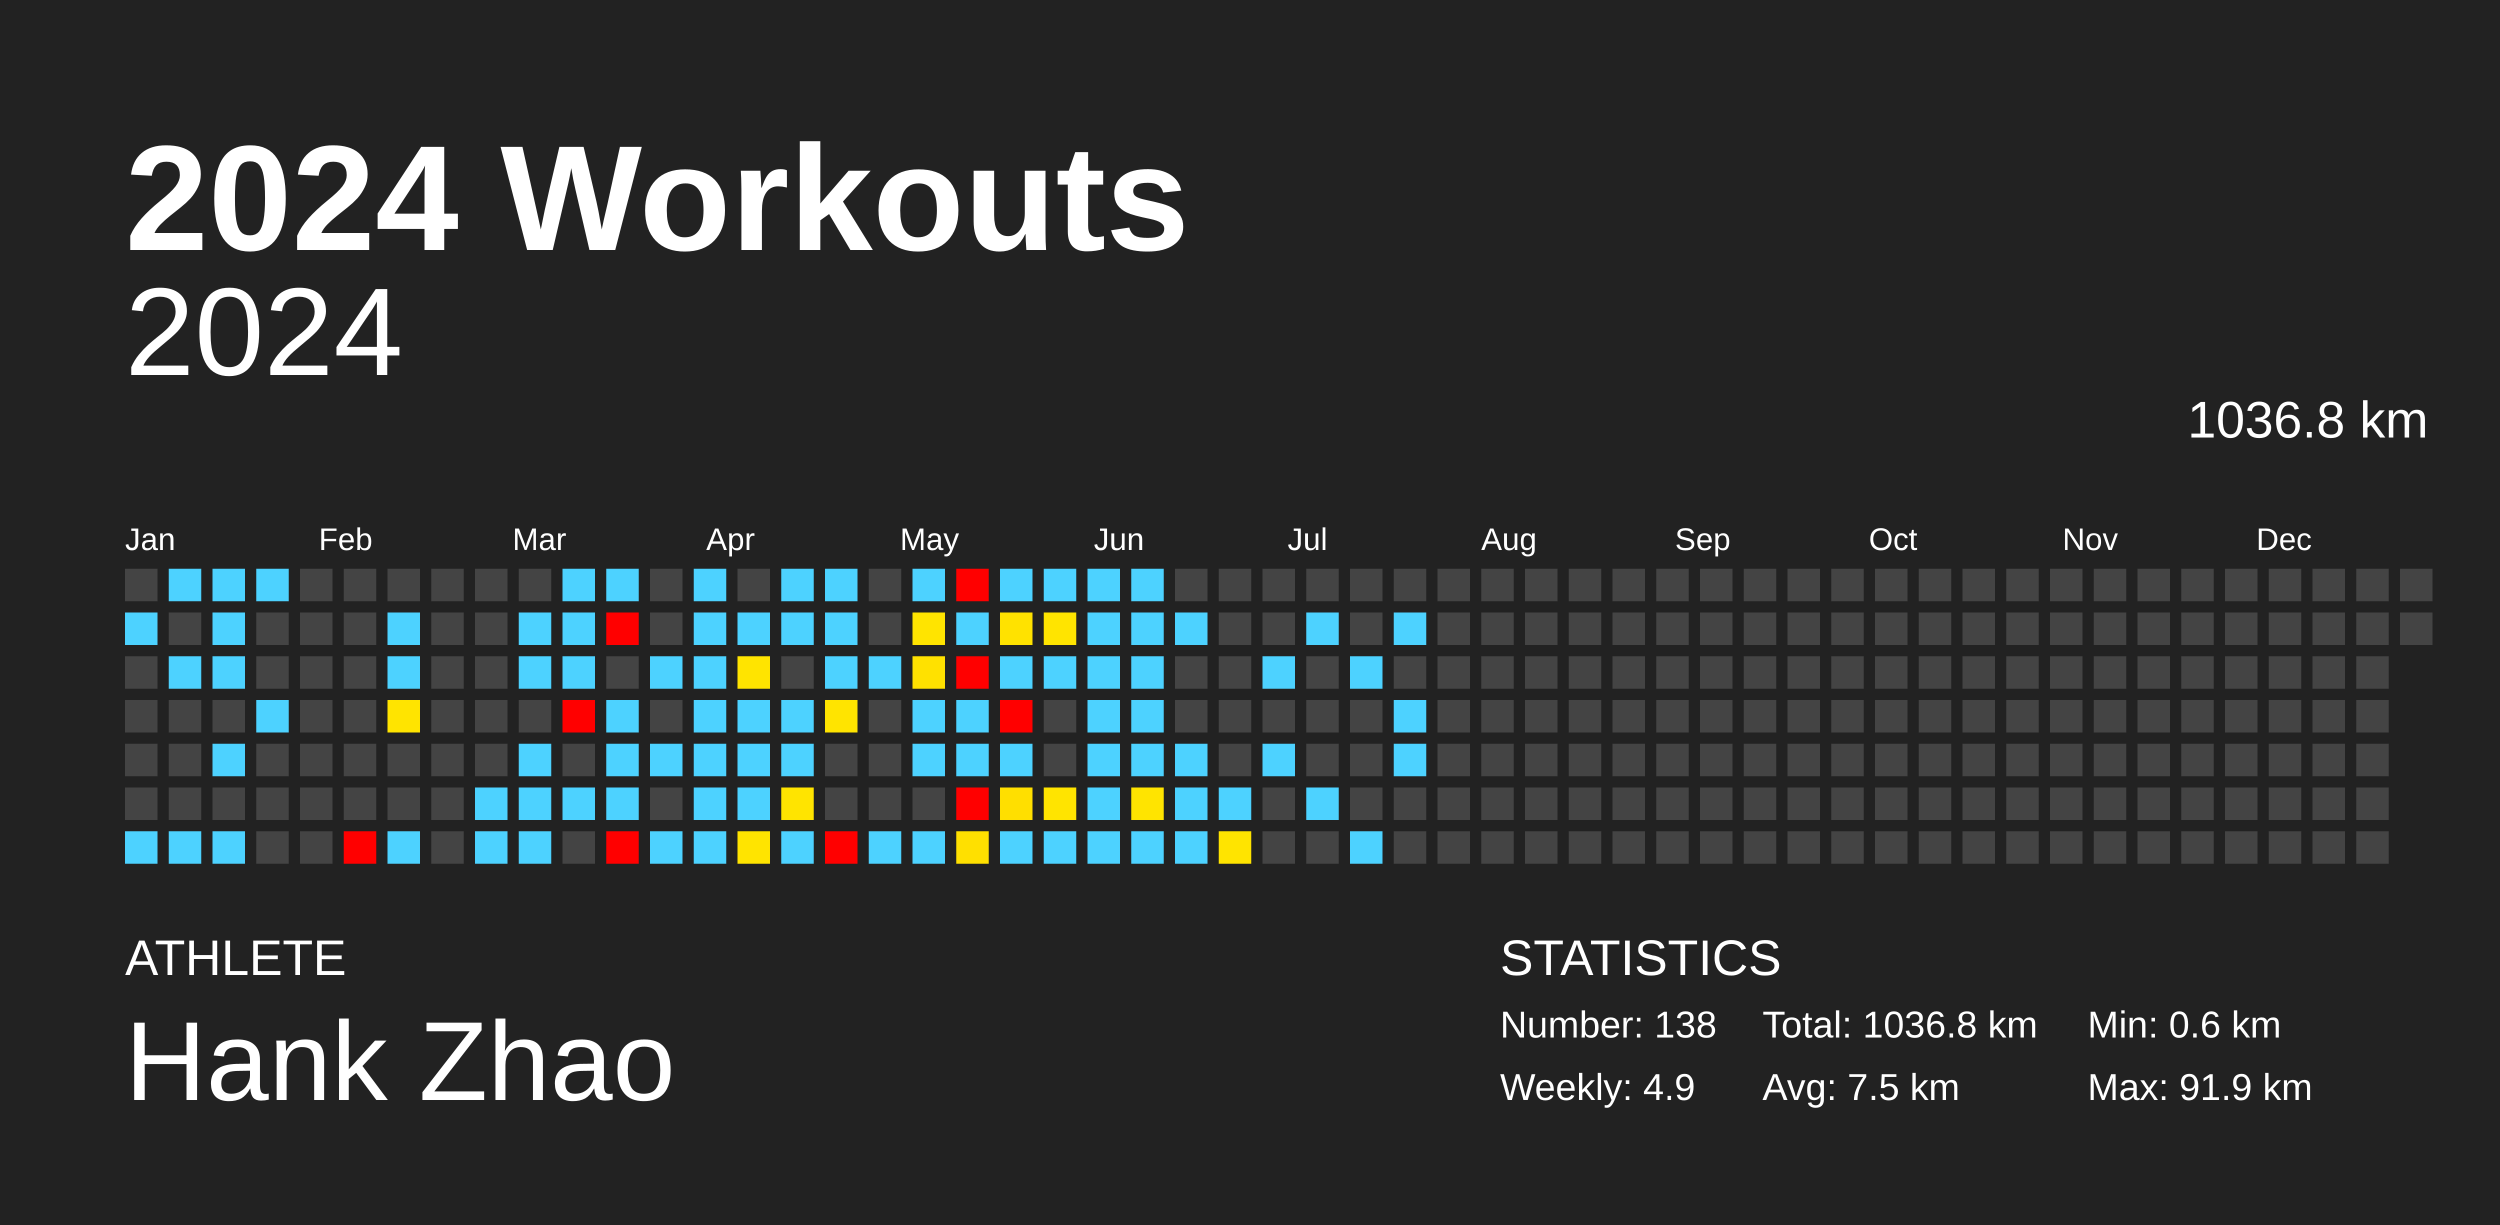
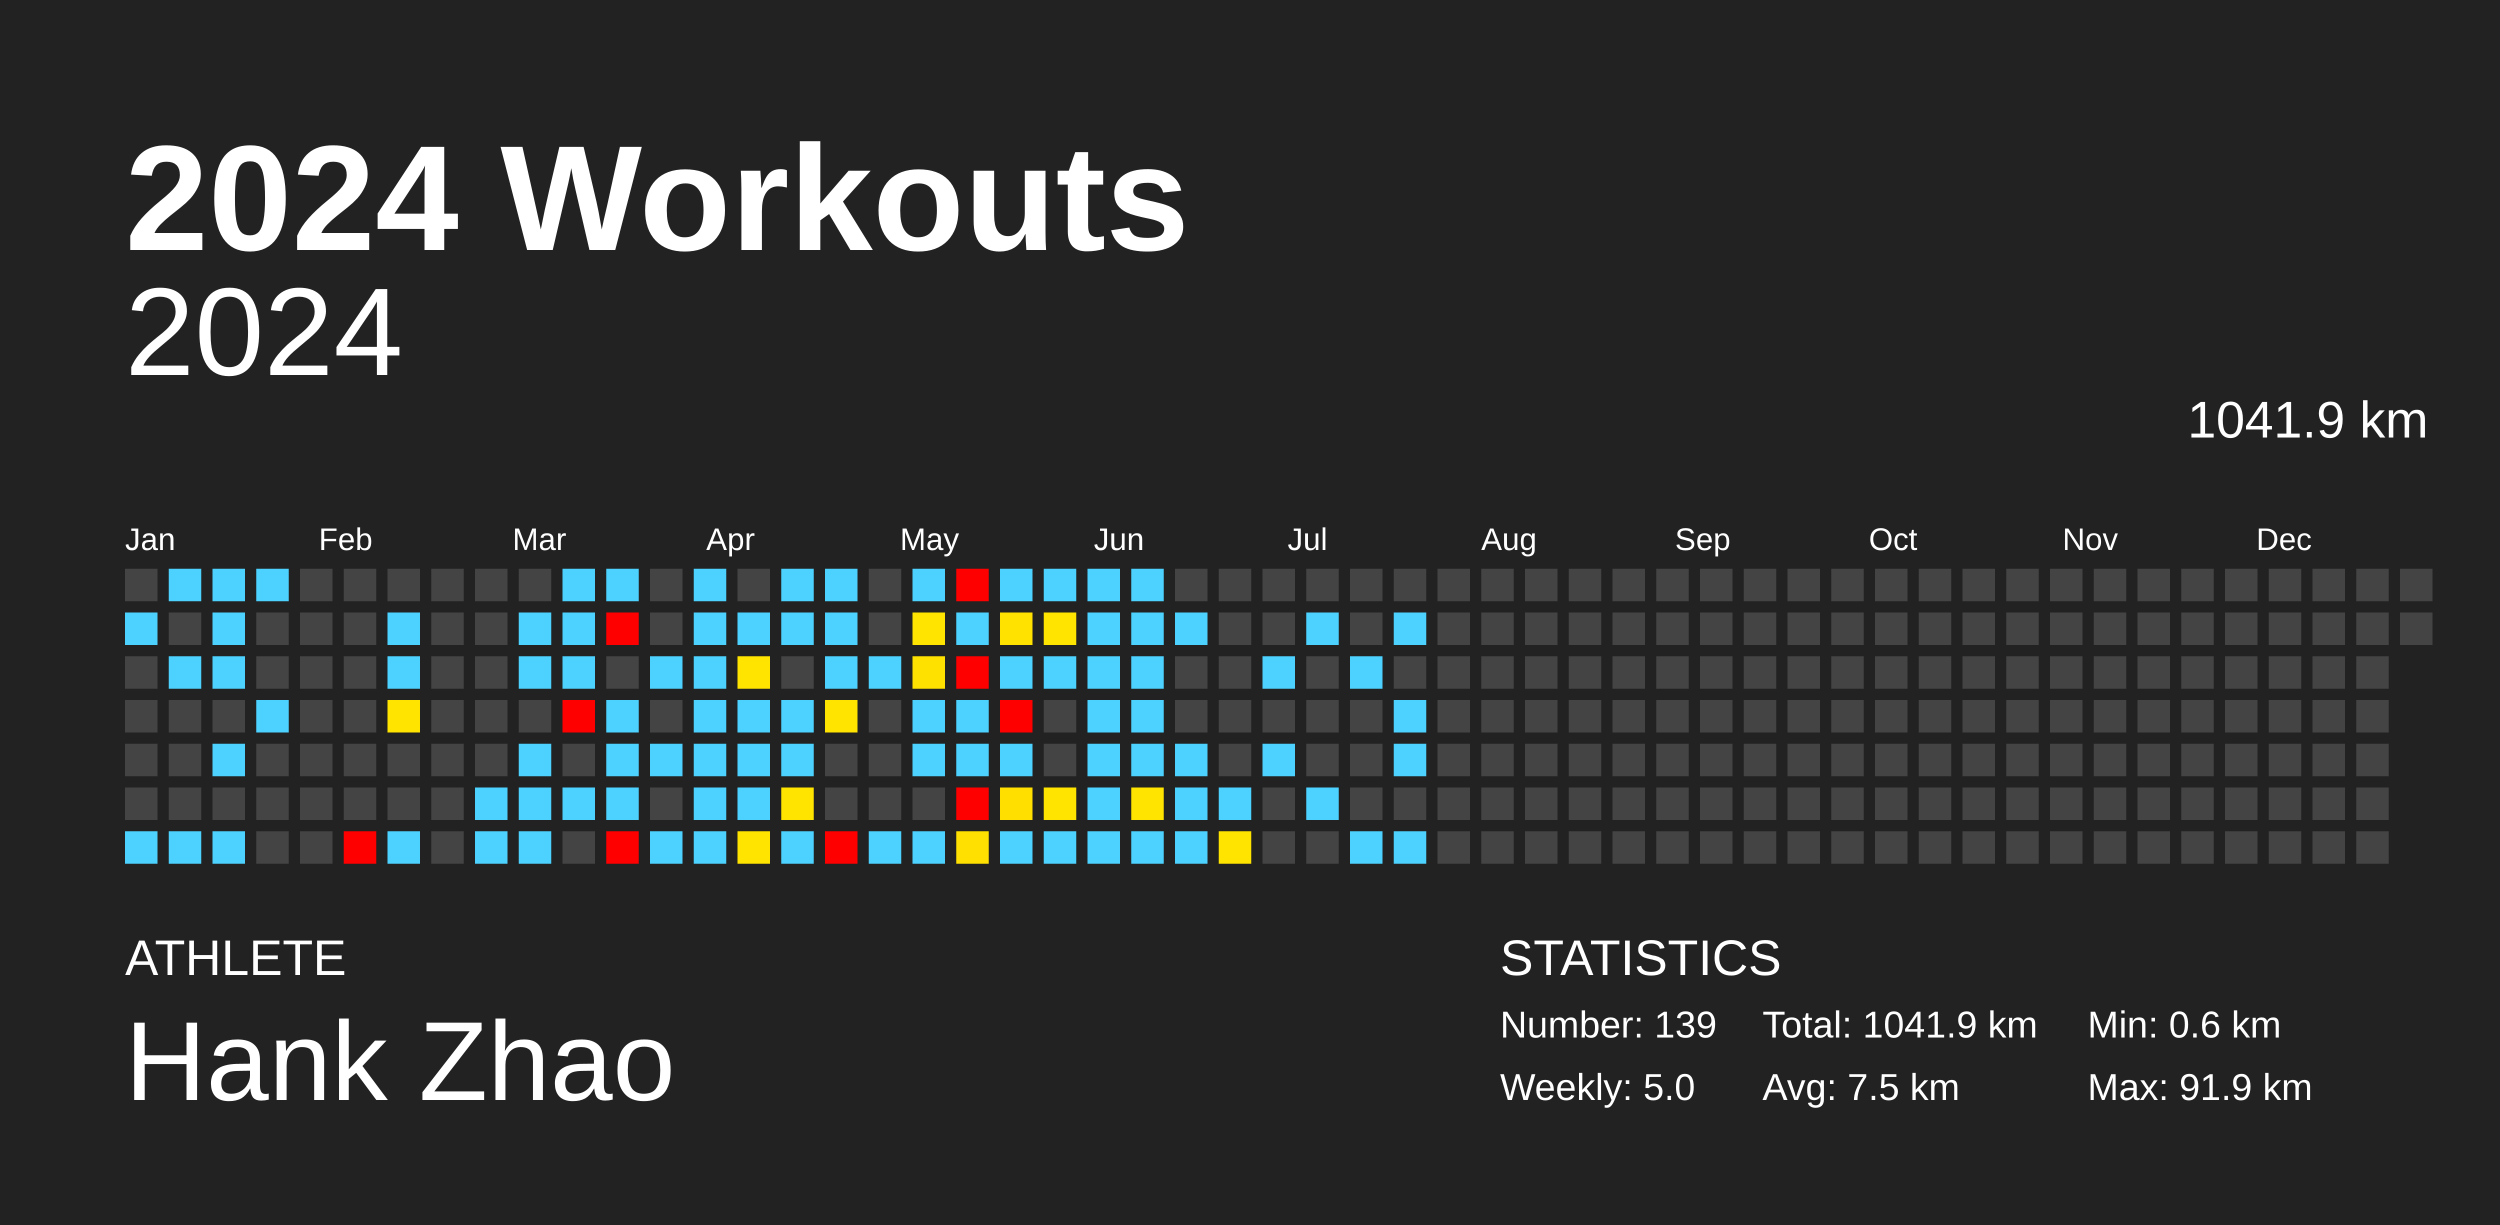
<svg xmlns="http://www.w3.org/2000/svg" baseProfile="full" height="98mm" version="1.1" viewBox="0,0,200,98" width="200mm">
  <defs />
  <rect fill="#222222" height="98" width="200" x="0" y="0" />
  <text fill="#FFFFFF" style="font-size:12px; font-family:Arial; font-weight:bold;" x="10" y="20">2024 Workouts</text>
  <text fill="#FFFFFF" style="font-size:4px; font-family:Arial" x="10" y="78">ATHLETE</text>
  <text fill="#FFFFFF" style="font-size:9px; font-family:Arial" x="10" y="88">Hank Zhao</text>
  <text fill="#FFFFFF" style="font-size:4px; font-family:Arial" x="120" y="78">STATISTICS</text>
-   <text fill="#FFFFFF" style="font-size:3px; font-family:Arial" x="120" y="83">Number: 138</text>
-   <text fill="#FFFFFF" style="font-size:3px; font-family:Arial" x="120" y="88">Weekly: 4.9</text>
-   <text fill="#FFFFFF" style="font-size:3px; font-family:Arial" x="141" y="83">Total: 1036.8 km</text>
+   <text fill="#FFFFFF" style="font-size:3px; font-family:Arial" x="120" y="83">Number: 139</text>
+   <text fill="#FFFFFF" style="font-size:3px; font-family:Arial" x="120" y="88">Weekly: 5.0</text>
+   <text fill="#FFFFFF" style="font-size:3px; font-family:Arial" x="141" y="83">Total: 1041.9 km</text>
  <text fill="#FFFFFF" style="font-size:3px; font-family:Arial" x="141" y="88">Avg: 7.5 km</text>
  <text fill="#FFFFFF" style="font-size:3px; font-family:Arial" x="167" y="83">Min: 0.6 km</text>
  <text fill="#FFFFFF" style="font-size:3px; font-family:Arial" x="167" y="88">Max: 91.9 km</text>
  <text alignment-baseline="hanging" fill="#FFFFFF" style="font-size:10.0px; font-family:Arial;" x="10" y="30">2024</text>
-   <text alignment-baseline="hanging" fill="#FFFFFF" style="font-size:4.125px; font-family:Arial;" x="175" y="35">1036.8 km</text>
+   <text alignment-baseline="hanging" fill="#FFFFFF" style="font-size:4.125px; font-family:Arial;" x="175" y="35">1041.9 km</text>
  <text fill="#FFFFFF" style="font-size:2.5px; font-family:Arial" x="10.0" y="44">Jan</text>
  <text fill="#FFFFFF" style="font-size:2.5px; font-family:Arial" x="25.5" y="44">Feb</text>
  <text fill="#FFFFFF" style="font-size:2.5px; font-family:Arial" x="41.0" y="44">Mar</text>
  <text fill="#FFFFFF" style="font-size:2.5px; font-family:Arial" x="56.5" y="44">Apr</text>
  <text fill="#FFFFFF" style="font-size:2.5px; font-family:Arial" x="72.0" y="44">May</text>
  <text fill="#FFFFFF" style="font-size:2.5px; font-family:Arial" x="87.5" y="44">Jun</text>
  <text fill="#FFFFFF" style="font-size:2.5px; font-family:Arial" x="103.0" y="44">Jul</text>
  <text fill="#FFFFFF" style="font-size:2.5px; font-family:Arial" x="118.5" y="44">Aug</text>
  <text fill="#FFFFFF" style="font-size:2.5px; font-family:Arial" x="134.0" y="44">Sep</text>
  <text fill="#FFFFFF" style="font-size:2.5px; font-family:Arial" x="149.5" y="44">Oct</text>
  <text fill="#FFFFFF" style="font-size:2.5px; font-family:Arial" x="165.0" y="44">Nov</text>
  <text fill="#FFFFFF" style="font-size:2.5px; font-family:Arial" x="180.5" y="44">Dec</text>
  <rect fill="#444444" height="2.6" width="2.6" x="10.0" y="45.5" />
  <rect fill="#4dd2ff" height="2.6" width="2.6" x="10.0" y="49.0" />
  <rect fill="#444444" height="2.6" width="2.6" x="10.0" y="52.5" />
  <rect fill="#444444" height="2.6" width="2.6" x="10.0" y="56.0" />
  <rect fill="#444444" height="2.6" width="2.6" x="10.0" y="59.5" />
  <rect fill="#444444" height="2.6" width="2.6" x="10.0" y="63.0" />
  <rect fill="#4dd2ff" height="2.6" width="2.6" x="10.0" y="66.5" />
  <rect fill="#4dd2ff" height="2.6" width="2.6" x="13.5" y="45.5" />
  <rect fill="#444444" height="2.6" width="2.6" x="13.5" y="49.0" />
  <rect fill="#4dd2ff" height="2.6" width="2.6" x="13.5" y="52.5" />
  <rect fill="#444444" height="2.6" width="2.6" x="13.5" y="56.0" />
  <rect fill="#444444" height="2.6" width="2.6" x="13.5" y="59.5" />
  <rect fill="#444444" height="2.6" width="2.6" x="13.5" y="63.0" />
  <rect fill="#4dd2ff" height="2.6" width="2.6" x="13.5" y="66.5" />
  <rect fill="#4dd2ff" height="2.6" width="2.6" x="17.0" y="45.5" />
  <rect fill="#4dd2ff" height="2.6" width="2.6" x="17.0" y="49.0" />
  <rect fill="#4dd2ff" height="2.6" width="2.6" x="17.0" y="52.5" />
  <rect fill="#444444" height="2.6" width="2.6" x="17.0" y="56.0" />
  <rect fill="#4dd2ff" height="2.6" width="2.6" x="17.0" y="59.5" />
  <rect fill="#444444" height="2.6" width="2.6" x="17.0" y="63.0" />
  <rect fill="#4dd2ff" height="2.6" width="2.6" x="17.0" y="66.5" />
  <rect fill="#4dd2ff" height="2.6" width="2.6" x="20.5" y="45.5" />
  <rect fill="#444444" height="2.6" width="2.6" x="20.5" y="49.0" />
  <rect fill="#444444" height="2.6" width="2.6" x="20.5" y="52.5" />
  <rect fill="#4dd2ff" height="2.6" width="2.6" x="20.5" y="56.0" />
  <rect fill="#444444" height="2.6" width="2.6" x="20.5" y="59.5" />
  <rect fill="#444444" height="2.6" width="2.6" x="20.5" y="63.0" />
  <rect fill="#444444" height="2.6" width="2.6" x="20.5" y="66.5" />
  <rect fill="#444444" height="2.6" width="2.6" x="24.0" y="45.5" />
  <rect fill="#444444" height="2.6" width="2.6" x="24.0" y="49.0" />
  <rect fill="#444444" height="2.6" width="2.6" x="24.0" y="52.5" />
  <rect fill="#444444" height="2.6" width="2.6" x="24.0" y="56.0" />
  <rect fill="#444444" height="2.6" width="2.6" x="24.0" y="59.5" />
  <rect fill="#444444" height="2.6" width="2.6" x="24.0" y="63.0" />
  <rect fill="#444444" height="2.6" width="2.6" x="24.0" y="66.5" />
  <rect fill="#444444" height="2.6" width="2.6" x="27.5" y="45.5" />
  <rect fill="#444444" height="2.6" width="2.6" x="27.5" y="49.0" />
  <rect fill="#444444" height="2.6" width="2.6" x="27.5" y="52.5" />
  <rect fill="#444444" height="2.6" width="2.6" x="27.5" y="56.0" />
  <rect fill="#444444" height="2.6" width="2.6" x="27.5" y="59.5" />
  <rect fill="#444444" height="2.6" width="2.6" x="27.5" y="63.0" />
  <rect fill="red" height="2.6" width="2.6" x="27.5" y="66.5" />
  <rect fill="#444444" height="2.6" width="2.6" x="31.0" y="45.5" />
  <rect fill="#4dd2ff" height="2.6" width="2.6" x="31.0" y="49.0" />
  <rect fill="#4dd2ff" height="2.6" width="2.6" x="31.0" y="52.5" />
  <rect fill="#ffe400" height="2.6" width="2.6" x="31.0" y="56.0" />
  <rect fill="#444444" height="2.6" width="2.6" x="31.0" y="59.5" />
  <rect fill="#444444" height="2.6" width="2.6" x="31.0" y="63.0" />
  <rect fill="#4dd2ff" height="2.6" width="2.6" x="31.0" y="66.5" />
  <rect fill="#444444" height="2.6" width="2.6" x="34.5" y="45.5" />
  <rect fill="#444444" height="2.6" width="2.6" x="34.5" y="49.0" />
  <rect fill="#444444" height="2.6" width="2.6" x="34.5" y="52.5" />
  <rect fill="#444444" height="2.6" width="2.6" x="34.5" y="56.0" />
  <rect fill="#444444" height="2.6" width="2.6" x="34.5" y="59.5" />
  <rect fill="#444444" height="2.6" width="2.6" x="34.5" y="63.0" />
  <rect fill="#444444" height="2.6" width="2.6" x="34.5" y="66.5" />
  <rect fill="#444444" height="2.6" width="2.6" x="38.0" y="45.5" />
  <rect fill="#444444" height="2.6" width="2.6" x="38.0" y="49.0" />
  <rect fill="#444444" height="2.6" width="2.6" x="38.0" y="52.5" />
  <rect fill="#444444" height="2.6" width="2.6" x="38.0" y="56.0" />
  <rect fill="#444444" height="2.6" width="2.6" x="38.0" y="59.5" />
  <rect fill="#4dd2ff" height="2.6" width="2.6" x="38.0" y="63.0" />
  <rect fill="#4dd2ff" height="2.6" width="2.6" x="38.0" y="66.5" />
  <rect fill="#444444" height="2.6" width="2.6" x="41.5" y="45.5" />
  <rect fill="#4dd2ff" height="2.6" width="2.6" x="41.5" y="49.0" />
  <rect fill="#4dd2ff" height="2.6" width="2.6" x="41.5" y="52.5" />
  <rect fill="#444444" height="2.6" width="2.6" x="41.5" y="56.0" />
  <rect fill="#4dd2ff" height="2.6" width="2.6" x="41.5" y="59.5" />
  <rect fill="#4dd2ff" height="2.6" width="2.6" x="41.5" y="63.0" />
  <rect fill="#4dd2ff" height="2.6" width="2.6" x="41.5" y="66.5" />
  <rect fill="#4dd2ff" height="2.6" width="2.6" x="45.0" y="45.5" />
  <rect fill="#4dd2ff" height="2.6" width="2.6" x="45.0" y="49.0" />
  <rect fill="#4dd2ff" height="2.6" width="2.6" x="45.0" y="52.5" />
  <rect fill="red" height="2.6" width="2.6" x="45.0" y="56.0" />
  <rect fill="#444444" height="2.6" width="2.6" x="45.0" y="59.5" />
  <rect fill="#4dd2ff" height="2.6" width="2.6" x="45.0" y="63.0" />
  <rect fill="#444444" height="2.6" width="2.6" x="45.0" y="66.5" />
  <rect fill="#4dd2ff" height="2.6" width="2.6" x="48.5" y="45.5" />
  <rect fill="red" height="2.6" width="2.6" x="48.5" y="49.0" />
  <rect fill="#444444" height="2.6" width="2.6" x="48.5" y="52.5" />
  <rect fill="#4dd2ff" height="2.6" width="2.6" x="48.5" y="56.0" />
  <rect fill="#4dd2ff" height="2.6" width="2.6" x="48.5" y="59.5" />
  <rect fill="#4dd2ff" height="2.6" width="2.6" x="48.5" y="63.0" />
  <rect fill="red" height="2.6" width="2.6" x="48.5" y="66.5" />
  <rect fill="#444444" height="2.6" width="2.6" x="52.0" y="45.5" />
  <rect fill="#444444" height="2.6" width="2.6" x="52.0" y="49.0" />
  <rect fill="#4dd2ff" height="2.6" width="2.6" x="52.0" y="52.5" />
  <rect fill="#444444" height="2.6" width="2.6" x="52.0" y="56.0" />
  <rect fill="#4dd2ff" height="2.6" width="2.6" x="52.0" y="59.5" />
  <rect fill="#444444" height="2.6" width="2.6" x="52.0" y="63.0" />
  <rect fill="#4dd2ff" height="2.6" width="2.6" x="52.0" y="66.5" />
  <rect fill="#4dd2ff" height="2.6" width="2.6" x="55.5" y="45.5" />
  <rect fill="#4dd2ff" height="2.6" width="2.6" x="55.5" y="49.0" />
  <rect fill="#4dd2ff" height="2.6" width="2.6" x="55.5" y="52.5" />
  <rect fill="#4dd2ff" height="2.6" width="2.6" x="55.5" y="56.0" />
  <rect fill="#4dd2ff" height="2.6" width="2.6" x="55.5" y="59.5" />
  <rect fill="#4dd2ff" height="2.6" width="2.6" x="55.5" y="63.0" />
  <rect fill="#4dd2ff" height="2.6" width="2.6" x="55.5" y="66.5" />
  <rect fill="#444444" height="2.6" width="2.6" x="59.0" y="45.5" />
  <rect fill="#4dd2ff" height="2.6" width="2.6" x="59.0" y="49.0" />
  <rect fill="#ffe400" height="2.6" width="2.6" x="59.0" y="52.5" />
  <rect fill="#4dd2ff" height="2.6" width="2.6" x="59.0" y="56.0" />
  <rect fill="#4dd2ff" height="2.6" width="2.6" x="59.0" y="59.5" />
  <rect fill="#4dd2ff" height="2.6" width="2.6" x="59.0" y="63.0" />
  <rect fill="#ffe400" height="2.6" width="2.6" x="59.0" y="66.5" />
  <rect fill="#4dd2ff" height="2.6" width="2.6" x="62.5" y="45.5" />
  <rect fill="#4dd2ff" height="2.6" width="2.6" x="62.5" y="49.0" />
  <rect fill="#444444" height="2.6" width="2.6" x="62.5" y="52.5" />
  <rect fill="#4dd2ff" height="2.6" width="2.6" x="62.5" y="56.0" />
  <rect fill="#4dd2ff" height="2.6" width="2.6" x="62.5" y="59.5" />
  <rect fill="#ffe400" height="2.6" width="2.6" x="62.5" y="63.0" />
  <rect fill="#4dd2ff" height="2.6" width="2.6" x="62.5" y="66.5" />
  <rect fill="#4dd2ff" height="2.6" width="2.6" x="66.0" y="45.5" />
  <rect fill="#4dd2ff" height="2.6" width="2.6" x="66.0" y="49.0" />
  <rect fill="#4dd2ff" height="2.6" width="2.6" x="66.0" y="52.5" />
  <rect fill="#ffe400" height="2.6" width="2.6" x="66.0" y="56.0" />
  <rect fill="#444444" height="2.6" width="2.6" x="66.0" y="59.5" />
  <rect fill="#444444" height="2.6" width="2.6" x="66.0" y="63.0" />
  <rect fill="red" height="2.6" width="2.6" x="66.0" y="66.5" />
  <rect fill="#444444" height="2.6" width="2.6" x="69.5" y="45.5" />
  <rect fill="#444444" height="2.6" width="2.6" x="69.5" y="49.0" />
  <rect fill="#4dd2ff" height="2.6" width="2.6" x="69.5" y="52.5" />
  <rect fill="#444444" height="2.6" width="2.6" x="69.5" y="56.0" />
  <rect fill="#444444" height="2.6" width="2.6" x="69.5" y="59.5" />
  <rect fill="#444444" height="2.6" width="2.6" x="69.5" y="63.0" />
  <rect fill="#4dd2ff" height="2.6" width="2.6" x="69.5" y="66.5" />
  <rect fill="#4dd2ff" height="2.6" width="2.6" x="73.0" y="45.5" />
  <rect fill="#ffe400" height="2.6" width="2.6" x="73.0" y="49.0" />
  <rect fill="#ffe100" height="2.6" width="2.6" x="73.0" y="52.5" />
  <rect fill="#4dd2ff" height="2.6" width="2.6" x="73.0" y="56.0" />
  <rect fill="#4dd2ff" height="2.6" width="2.6" x="73.0" y="59.5" />
  <rect fill="#444444" height="2.6" width="2.6" x="73.0" y="63.0" />
  <rect fill="#4dd2ff" height="2.6" width="2.6" x="73.0" y="66.5" />
  <rect fill="red" height="2.6" width="2.6" x="76.5" y="45.5" />
  <rect fill="#4dd2ff" height="2.6" width="2.6" x="76.5" y="49.0" />
  <rect fill="red" height="2.6" width="2.6" x="76.5" y="52.5" />
  <rect fill="#4dd2ff" height="2.6" width="2.6" x="76.5" y="56.0" />
  <rect fill="#4dd2ff" height="2.6" width="2.6" x="76.5" y="59.5" />
  <rect fill="red" height="2.6" width="2.6" x="76.5" y="63.0" />
  <rect fill="#ffe000" height="2.6" width="2.6" x="76.5" y="66.5" />
  <rect fill="#4dd2ff" height="2.6" width="2.6" x="80.0" y="45.5" />
  <rect fill="#ffe200" height="2.6" width="2.6" x="80.0" y="49.0" />
  <rect fill="#4dd2ff" height="2.6" width="2.6" x="80.0" y="52.5" />
  <rect fill="red" height="2.6" width="2.6" x="80.0" y="56.0" />
  <rect fill="#4dd2ff" height="2.6" width="2.6" x="80.0" y="59.5" />
  <rect fill="#ffdf00" height="2.6" width="2.6" x="80.0" y="63.0" />
  <rect fill="#4dd2ff" height="2.6" width="2.6" x="80.0" y="66.5" />
  <rect fill="#4dd2ff" height="2.6" width="2.6" x="83.5" y="45.5" />
  <rect fill="#ffe400" height="2.6" width="2.6" x="83.5" y="49.0" />
  <rect fill="#4dd2ff" height="2.6" width="2.6" x="83.5" y="52.5" />
  <rect fill="#444444" height="2.6" width="2.6" x="83.5" y="56.0" />
  <rect fill="#444444" height="2.6" width="2.6" x="83.5" y="59.5" />
  <rect fill="#ffe400" height="2.6" width="2.6" x="83.5" y="63.0" />
  <rect fill="#4dd2ff" height="2.6" width="2.6" x="83.5" y="66.5" />
  <rect fill="#4dd2ff" height="2.6" width="2.6" x="87.0" y="45.5" />
  <rect fill="#4dd2ff" height="2.6" width="2.6" x="87.0" y="49.0" />
  <rect fill="#4dd2ff" height="2.6" width="2.6" x="87.0" y="52.5" />
  <rect fill="#4dd2ff" height="2.6" width="2.6" x="87.0" y="56.0" />
  <rect fill="#4dd2ff" height="2.6" width="2.6" x="87.0" y="59.5" />
  <rect fill="#4dd2ff" height="2.6" width="2.6" x="87.0" y="63.0" />
  <rect fill="#4dd2ff" height="2.6" width="2.6" x="87.0" y="66.5" />
  <rect fill="#4dd2ff" height="2.6" width="2.6" x="90.5" y="45.5" />
  <rect fill="#4dd2ff" height="2.6" width="2.6" x="90.5" y="49.0" />
  <rect fill="#4dd2ff" height="2.6" width="2.6" x="90.5" y="52.5" />
  <rect fill="#4dd2ff" height="2.6" width="2.6" x="90.5" y="56.0" />
  <rect fill="#4dd2ff" height="2.6" width="2.6" x="90.5" y="59.5" />
  <rect fill="#ffe400" height="2.6" width="2.6" x="90.5" y="63.0" />
  <rect fill="#4dd2ff" height="2.6" width="2.6" x="90.5" y="66.5" />
  <rect fill="#444444" height="2.6" width="2.6" x="94.0" y="45.5" />
  <rect fill="#4dd2ff" height="2.6" width="2.6" x="94.0" y="49.0" />
  <rect fill="#444444" height="2.6" width="2.6" x="94.0" y="52.5" />
  <rect fill="#444444" height="2.6" width="2.6" x="94.0" y="56.0" />
  <rect fill="#4dd2ff" height="2.6" width="2.6" x="94.0" y="59.5" />
  <rect fill="#4dd2ff" height="2.6" width="2.6" x="94.0" y="63.0" />
  <rect fill="#4dd2ff" height="2.6" width="2.6" x="94.0" y="66.5" />
  <rect fill="#444444" height="2.6" width="2.6" x="97.5" y="45.5" />
  <rect fill="#444444" height="2.6" width="2.6" x="97.5" y="49.0" />
  <rect fill="#444444" height="2.6" width="2.6" x="97.5" y="52.5" />
  <rect fill="#444444" height="2.6" width="2.6" x="97.5" y="56.0" />
  <rect fill="#444444" height="2.6" width="2.6" x="97.5" y="59.5" />
  <rect fill="#4dd2ff" height="2.6" width="2.6" x="97.5" y="63.0" />
  <rect fill="#ffe400" height="2.6" width="2.6" x="97.5" y="66.5" />
  <rect fill="#444444" height="2.6" width="2.6" x="101.0" y="45.5" />
  <rect fill="#444444" height="2.6" width="2.6" x="101.0" y="49.0" />
  <rect fill="#4dd2ff" height="2.6" width="2.6" x="101.0" y="52.5" />
  <rect fill="#444444" height="2.6" width="2.6" x="101.0" y="56.0" />
  <rect fill="#4dd2ff" height="2.6" width="2.6" x="101.0" y="59.5" />
  <rect fill="#444444" height="2.6" width="2.6" x="101.0" y="63.0" />
  <rect fill="#444444" height="2.6" width="2.6" x="101.0" y="66.5" />
  <rect fill="#444444" height="2.6" width="2.6" x="104.5" y="45.5" />
  <rect fill="#4dd2ff" height="2.6" width="2.6" x="104.5" y="49.0" />
  <rect fill="#444444" height="2.6" width="2.6" x="104.5" y="52.5" />
  <rect fill="#444444" height="2.6" width="2.6" x="104.5" y="56.0" />
  <rect fill="#444444" height="2.6" width="2.6" x="104.5" y="59.5" />
  <rect fill="#4dd2ff" height="2.6" width="2.6" x="104.5" y="63.0" />
  <rect fill="#444444" height="2.6" width="2.6" x="104.5" y="66.5" />
  <rect fill="#444444" height="2.6" width="2.6" x="108.0" y="45.5" />
  <rect fill="#444444" height="2.6" width="2.6" x="108.0" y="49.0" />
  <rect fill="#4dd2ff" height="2.6" width="2.6" x="108.0" y="52.5" />
  <rect fill="#444444" height="2.6" width="2.6" x="108.0" y="56.0" />
  <rect fill="#444444" height="2.6" width="2.6" x="108.0" y="59.5" />
  <rect fill="#444444" height="2.6" width="2.6" x="108.0" y="63.0" />
  <rect fill="#4dd2ff" height="2.6" width="2.6" x="108.0" y="66.5" />
  <rect fill="#444444" height="2.6" width="2.6" x="111.5" y="45.5" />
  <rect fill="#4dd2ff" height="2.6" width="2.6" x="111.5" y="49.0" />
  <rect fill="#444444" height="2.6" width="2.6" x="111.5" y="52.5" />
  <rect fill="#4dd2ff" height="2.6" width="2.6" x="111.5" y="56.0" />
  <rect fill="#4dd2ff" height="2.6" width="2.6" x="111.5" y="59.5" />
  <rect fill="#444444" height="2.6" width="2.6" x="111.5" y="63.0" />
-   <rect fill="#444444" height="2.6" width="2.6" x="111.5" y="66.5" />
+   <rect fill="#4dd2ff" height="2.6" width="2.6" x="111.5" y="66.5" />
  <rect fill="#444444" height="2.6" width="2.6" x="115.0" y="45.5" />
  <rect fill="#444444" height="2.6" width="2.6" x="115.0" y="49.0" />
  <rect fill="#444444" height="2.6" width="2.6" x="115.0" y="52.5" />
  <rect fill="#444444" height="2.6" width="2.6" x="115.0" y="56.0" />
  <rect fill="#444444" height="2.6" width="2.6" x="115.0" y="59.5" />
  <rect fill="#444444" height="2.6" width="2.6" x="115.0" y="63.0" />
  <rect fill="#444444" height="2.6" width="2.6" x="115.0" y="66.5" />
  <rect fill="#444444" height="2.6" width="2.6" x="118.5" y="45.5" />
  <rect fill="#444444" height="2.6" width="2.6" x="118.5" y="49.0" />
  <rect fill="#444444" height="2.6" width="2.6" x="118.5" y="52.5" />
  <rect fill="#444444" height="2.6" width="2.6" x="118.5" y="56.0" />
  <rect fill="#444444" height="2.6" width="2.6" x="118.5" y="59.5" />
  <rect fill="#444444" height="2.6" width="2.6" x="118.5" y="63.0" />
  <rect fill="#444444" height="2.6" width="2.6" x="118.5" y="66.5" />
  <rect fill="#444444" height="2.6" width="2.6" x="122.0" y="45.5" />
  <rect fill="#444444" height="2.6" width="2.6" x="122.0" y="49.0" />
  <rect fill="#444444" height="2.6" width="2.6" x="122.0" y="52.5" />
  <rect fill="#444444" height="2.6" width="2.6" x="122.0" y="56.0" />
  <rect fill="#444444" height="2.6" width="2.6" x="122.0" y="59.5" />
  <rect fill="#444444" height="2.6" width="2.6" x="122.0" y="63.0" />
  <rect fill="#444444" height="2.6" width="2.6" x="122.0" y="66.5" />
  <rect fill="#444444" height="2.6" width="2.6" x="125.5" y="45.5" />
  <rect fill="#444444" height="2.6" width="2.6" x="125.5" y="49.0" />
  <rect fill="#444444" height="2.6" width="2.6" x="125.5" y="52.5" />
  <rect fill="#444444" height="2.6" width="2.6" x="125.5" y="56.0" />
  <rect fill="#444444" height="2.6" width="2.6" x="125.5" y="59.5" />
  <rect fill="#444444" height="2.6" width="2.6" x="125.5" y="63.0" />
  <rect fill="#444444" height="2.6" width="2.6" x="125.5" y="66.5" />
  <rect fill="#444444" height="2.6" width="2.6" x="129.0" y="45.5" />
  <rect fill="#444444" height="2.6" width="2.6" x="129.0" y="49.0" />
  <rect fill="#444444" height="2.6" width="2.6" x="129.0" y="52.5" />
  <rect fill="#444444" height="2.6" width="2.6" x="129.0" y="56.0" />
  <rect fill="#444444" height="2.6" width="2.6" x="129.0" y="59.5" />
  <rect fill="#444444" height="2.6" width="2.6" x="129.0" y="63.0" />
  <rect fill="#444444" height="2.6" width="2.6" x="129.0" y="66.5" />
  <rect fill="#444444" height="2.6" width="2.6" x="132.5" y="45.5" />
  <rect fill="#444444" height="2.6" width="2.6" x="132.5" y="49.0" />
  <rect fill="#444444" height="2.6" width="2.6" x="132.5" y="52.5" />
  <rect fill="#444444" height="2.6" width="2.6" x="132.5" y="56.0" />
  <rect fill="#444444" height="2.6" width="2.6" x="132.5" y="59.5" />
  <rect fill="#444444" height="2.6" width="2.6" x="132.5" y="63.0" />
  <rect fill="#444444" height="2.6" width="2.6" x="132.5" y="66.5" />
  <rect fill="#444444" height="2.6" width="2.6" x="136.0" y="45.5" />
  <rect fill="#444444" height="2.6" width="2.6" x="136.0" y="49.0" />
  <rect fill="#444444" height="2.6" width="2.6" x="136.0" y="52.5" />
  <rect fill="#444444" height="2.6" width="2.6" x="136.0" y="56.0" />
  <rect fill="#444444" height="2.6" width="2.6" x="136.0" y="59.5" />
  <rect fill="#444444" height="2.6" width="2.6" x="136.0" y="63.0" />
  <rect fill="#444444" height="2.6" width="2.6" x="136.0" y="66.5" />
  <rect fill="#444444" height="2.6" width="2.6" x="139.5" y="45.5" />
  <rect fill="#444444" height="2.6" width="2.6" x="139.5" y="49.0" />
  <rect fill="#444444" height="2.6" width="2.6" x="139.5" y="52.5" />
  <rect fill="#444444" height="2.6" width="2.6" x="139.5" y="56.0" />
  <rect fill="#444444" height="2.6" width="2.6" x="139.5" y="59.5" />
  <rect fill="#444444" height="2.6" width="2.6" x="139.5" y="63.0" />
  <rect fill="#444444" height="2.6" width="2.6" x="139.5" y="66.5" />
  <rect fill="#444444" height="2.6" width="2.6" x="143.0" y="45.5" />
  <rect fill="#444444" height="2.6" width="2.6" x="143.0" y="49.0" />
  <rect fill="#444444" height="2.6" width="2.6" x="143.0" y="52.5" />
  <rect fill="#444444" height="2.6" width="2.6" x="143.0" y="56.0" />
  <rect fill="#444444" height="2.6" width="2.6" x="143.0" y="59.5" />
  <rect fill="#444444" height="2.6" width="2.6" x="143.0" y="63.0" />
  <rect fill="#444444" height="2.6" width="2.6" x="143.0" y="66.5" />
  <rect fill="#444444" height="2.6" width="2.6" x="146.5" y="45.5" />
  <rect fill="#444444" height="2.6" width="2.6" x="146.5" y="49.0" />
  <rect fill="#444444" height="2.6" width="2.6" x="146.5" y="52.5" />
  <rect fill="#444444" height="2.6" width="2.6" x="146.5" y="56.0" />
  <rect fill="#444444" height="2.6" width="2.6" x="146.5" y="59.5" />
  <rect fill="#444444" height="2.6" width="2.6" x="146.5" y="63.0" />
  <rect fill="#444444" height="2.6" width="2.6" x="146.5" y="66.5" />
  <rect fill="#444444" height="2.6" width="2.6" x="150.0" y="45.5" />
  <rect fill="#444444" height="2.6" width="2.6" x="150.0" y="49.0" />
  <rect fill="#444444" height="2.6" width="2.6" x="150.0" y="52.5" />
  <rect fill="#444444" height="2.6" width="2.6" x="150.0" y="56.0" />
  <rect fill="#444444" height="2.6" width="2.6" x="150.0" y="59.5" />
  <rect fill="#444444" height="2.6" width="2.6" x="150.0" y="63.0" />
  <rect fill="#444444" height="2.6" width="2.6" x="150.0" y="66.5" />
  <rect fill="#444444" height="2.6" width="2.6" x="153.5" y="45.5" />
  <rect fill="#444444" height="2.6" width="2.6" x="153.5" y="49.0" />
  <rect fill="#444444" height="2.6" width="2.6" x="153.5" y="52.5" />
  <rect fill="#444444" height="2.6" width="2.6" x="153.5" y="56.0" />
  <rect fill="#444444" height="2.6" width="2.6" x="153.5" y="59.5" />
  <rect fill="#444444" height="2.6" width="2.6" x="153.5" y="63.0" />
  <rect fill="#444444" height="2.6" width="2.6" x="153.5" y="66.5" />
  <rect fill="#444444" height="2.6" width="2.6" x="157.0" y="45.5" />
  <rect fill="#444444" height="2.6" width="2.6" x="157.0" y="49.0" />
  <rect fill="#444444" height="2.6" width="2.6" x="157.0" y="52.5" />
  <rect fill="#444444" height="2.6" width="2.6" x="157.0" y="56.0" />
  <rect fill="#444444" height="2.6" width="2.6" x="157.0" y="59.5" />
  <rect fill="#444444" height="2.6" width="2.6" x="157.0" y="63.0" />
  <rect fill="#444444" height="2.6" width="2.6" x="157.0" y="66.5" />
  <rect fill="#444444" height="2.6" width="2.6" x="160.5" y="45.5" />
  <rect fill="#444444" height="2.6" width="2.6" x="160.5" y="49.0" />
  <rect fill="#444444" height="2.6" width="2.6" x="160.5" y="52.5" />
  <rect fill="#444444" height="2.6" width="2.6" x="160.5" y="56.0" />
  <rect fill="#444444" height="2.6" width="2.6" x="160.5" y="59.5" />
  <rect fill="#444444" height="2.6" width="2.6" x="160.5" y="63.0" />
  <rect fill="#444444" height="2.6" width="2.6" x="160.5" y="66.5" />
  <rect fill="#444444" height="2.6" width="2.6" x="164.0" y="45.5" />
  <rect fill="#444444" height="2.6" width="2.6" x="164.0" y="49.0" />
  <rect fill="#444444" height="2.6" width="2.6" x="164.0" y="52.5" />
  <rect fill="#444444" height="2.6" width="2.6" x="164.0" y="56.0" />
  <rect fill="#444444" height="2.6" width="2.6" x="164.0" y="59.5" />
  <rect fill="#444444" height="2.6" width="2.6" x="164.0" y="63.0" />
  <rect fill="#444444" height="2.6" width="2.6" x="164.0" y="66.5" />
  <rect fill="#444444" height="2.6" width="2.6" x="167.5" y="45.5" />
  <rect fill="#444444" height="2.6" width="2.6" x="167.5" y="49.0" />
  <rect fill="#444444" height="2.6" width="2.6" x="167.5" y="52.5" />
  <rect fill="#444444" height="2.6" width="2.6" x="167.5" y="56.0" />
  <rect fill="#444444" height="2.6" width="2.6" x="167.5" y="59.5" />
  <rect fill="#444444" height="2.6" width="2.6" x="167.5" y="63.0" />
  <rect fill="#444444" height="2.6" width="2.6" x="167.5" y="66.5" />
  <rect fill="#444444" height="2.6" width="2.6" x="171.0" y="45.5" />
  <rect fill="#444444" height="2.6" width="2.6" x="171.0" y="49.0" />
  <rect fill="#444444" height="2.6" width="2.6" x="171.0" y="52.5" />
  <rect fill="#444444" height="2.6" width="2.6" x="171.0" y="56.0" />
  <rect fill="#444444" height="2.6" width="2.6" x="171.0" y="59.5" />
  <rect fill="#444444" height="2.6" width="2.6" x="171.0" y="63.0" />
  <rect fill="#444444" height="2.6" width="2.6" x="171.0" y="66.5" />
  <rect fill="#444444" height="2.6" width="2.6" x="174.5" y="45.5" />
  <rect fill="#444444" height="2.6" width="2.6" x="174.5" y="49.0" />
  <rect fill="#444444" height="2.6" width="2.6" x="174.5" y="52.5" />
  <rect fill="#444444" height="2.6" width="2.6" x="174.5" y="56.0" />
  <rect fill="#444444" height="2.6" width="2.6" x="174.5" y="59.5" />
  <rect fill="#444444" height="2.6" width="2.6" x="174.5" y="63.0" />
  <rect fill="#444444" height="2.6" width="2.6" x="174.5" y="66.5" />
  <rect fill="#444444" height="2.6" width="2.6" x="178.0" y="45.5" />
  <rect fill="#444444" height="2.6" width="2.6" x="178.0" y="49.0" />
  <rect fill="#444444" height="2.6" width="2.6" x="178.0" y="52.5" />
  <rect fill="#444444" height="2.6" width="2.6" x="178.0" y="56.0" />
  <rect fill="#444444" height="2.6" width="2.6" x="178.0" y="59.5" />
  <rect fill="#444444" height="2.6" width="2.6" x="178.0" y="63.0" />
  <rect fill="#444444" height="2.6" width="2.6" x="178.0" y="66.5" />
  <rect fill="#444444" height="2.6" width="2.6" x="181.5" y="45.5" />
  <rect fill="#444444" height="2.6" width="2.6" x="181.5" y="49.0" />
  <rect fill="#444444" height="2.6" width="2.6" x="181.5" y="52.5" />
  <rect fill="#444444" height="2.6" width="2.6" x="181.5" y="56.0" />
  <rect fill="#444444" height="2.6" width="2.6" x="181.5" y="59.5" />
  <rect fill="#444444" height="2.6" width="2.6" x="181.5" y="63.0" />
  <rect fill="#444444" height="2.6" width="2.6" x="181.5" y="66.5" />
  <rect fill="#444444" height="2.6" width="2.6" x="185.0" y="45.5" />
  <rect fill="#444444" height="2.6" width="2.6" x="185.0" y="49.0" />
  <rect fill="#444444" height="2.6" width="2.6" x="185.0" y="52.5" />
  <rect fill="#444444" height="2.6" width="2.6" x="185.0" y="56.0" />
  <rect fill="#444444" height="2.6" width="2.6" x="185.0" y="59.5" />
  <rect fill="#444444" height="2.6" width="2.6" x="185.0" y="63.0" />
  <rect fill="#444444" height="2.6" width="2.6" x="185.0" y="66.5" />
  <rect fill="#444444" height="2.6" width="2.6" x="188.5" y="45.5" />
  <rect fill="#444444" height="2.6" width="2.6" x="188.5" y="49.0" />
  <rect fill="#444444" height="2.6" width="2.6" x="188.5" y="52.5" />
  <rect fill="#444444" height="2.6" width="2.6" x="188.5" y="56.0" />
  <rect fill="#444444" height="2.6" width="2.6" x="188.5" y="59.5" />
  <rect fill="#444444" height="2.6" width="2.6" x="188.5" y="63.0" />
  <rect fill="#444444" height="2.6" width="2.6" x="188.5" y="66.5" />
  <rect fill="#444444" height="2.6" width="2.6" x="192.0" y="45.5" />
  <rect fill="#444444" height="2.6" width="2.6" x="192.0" y="49.0" />
</svg>
